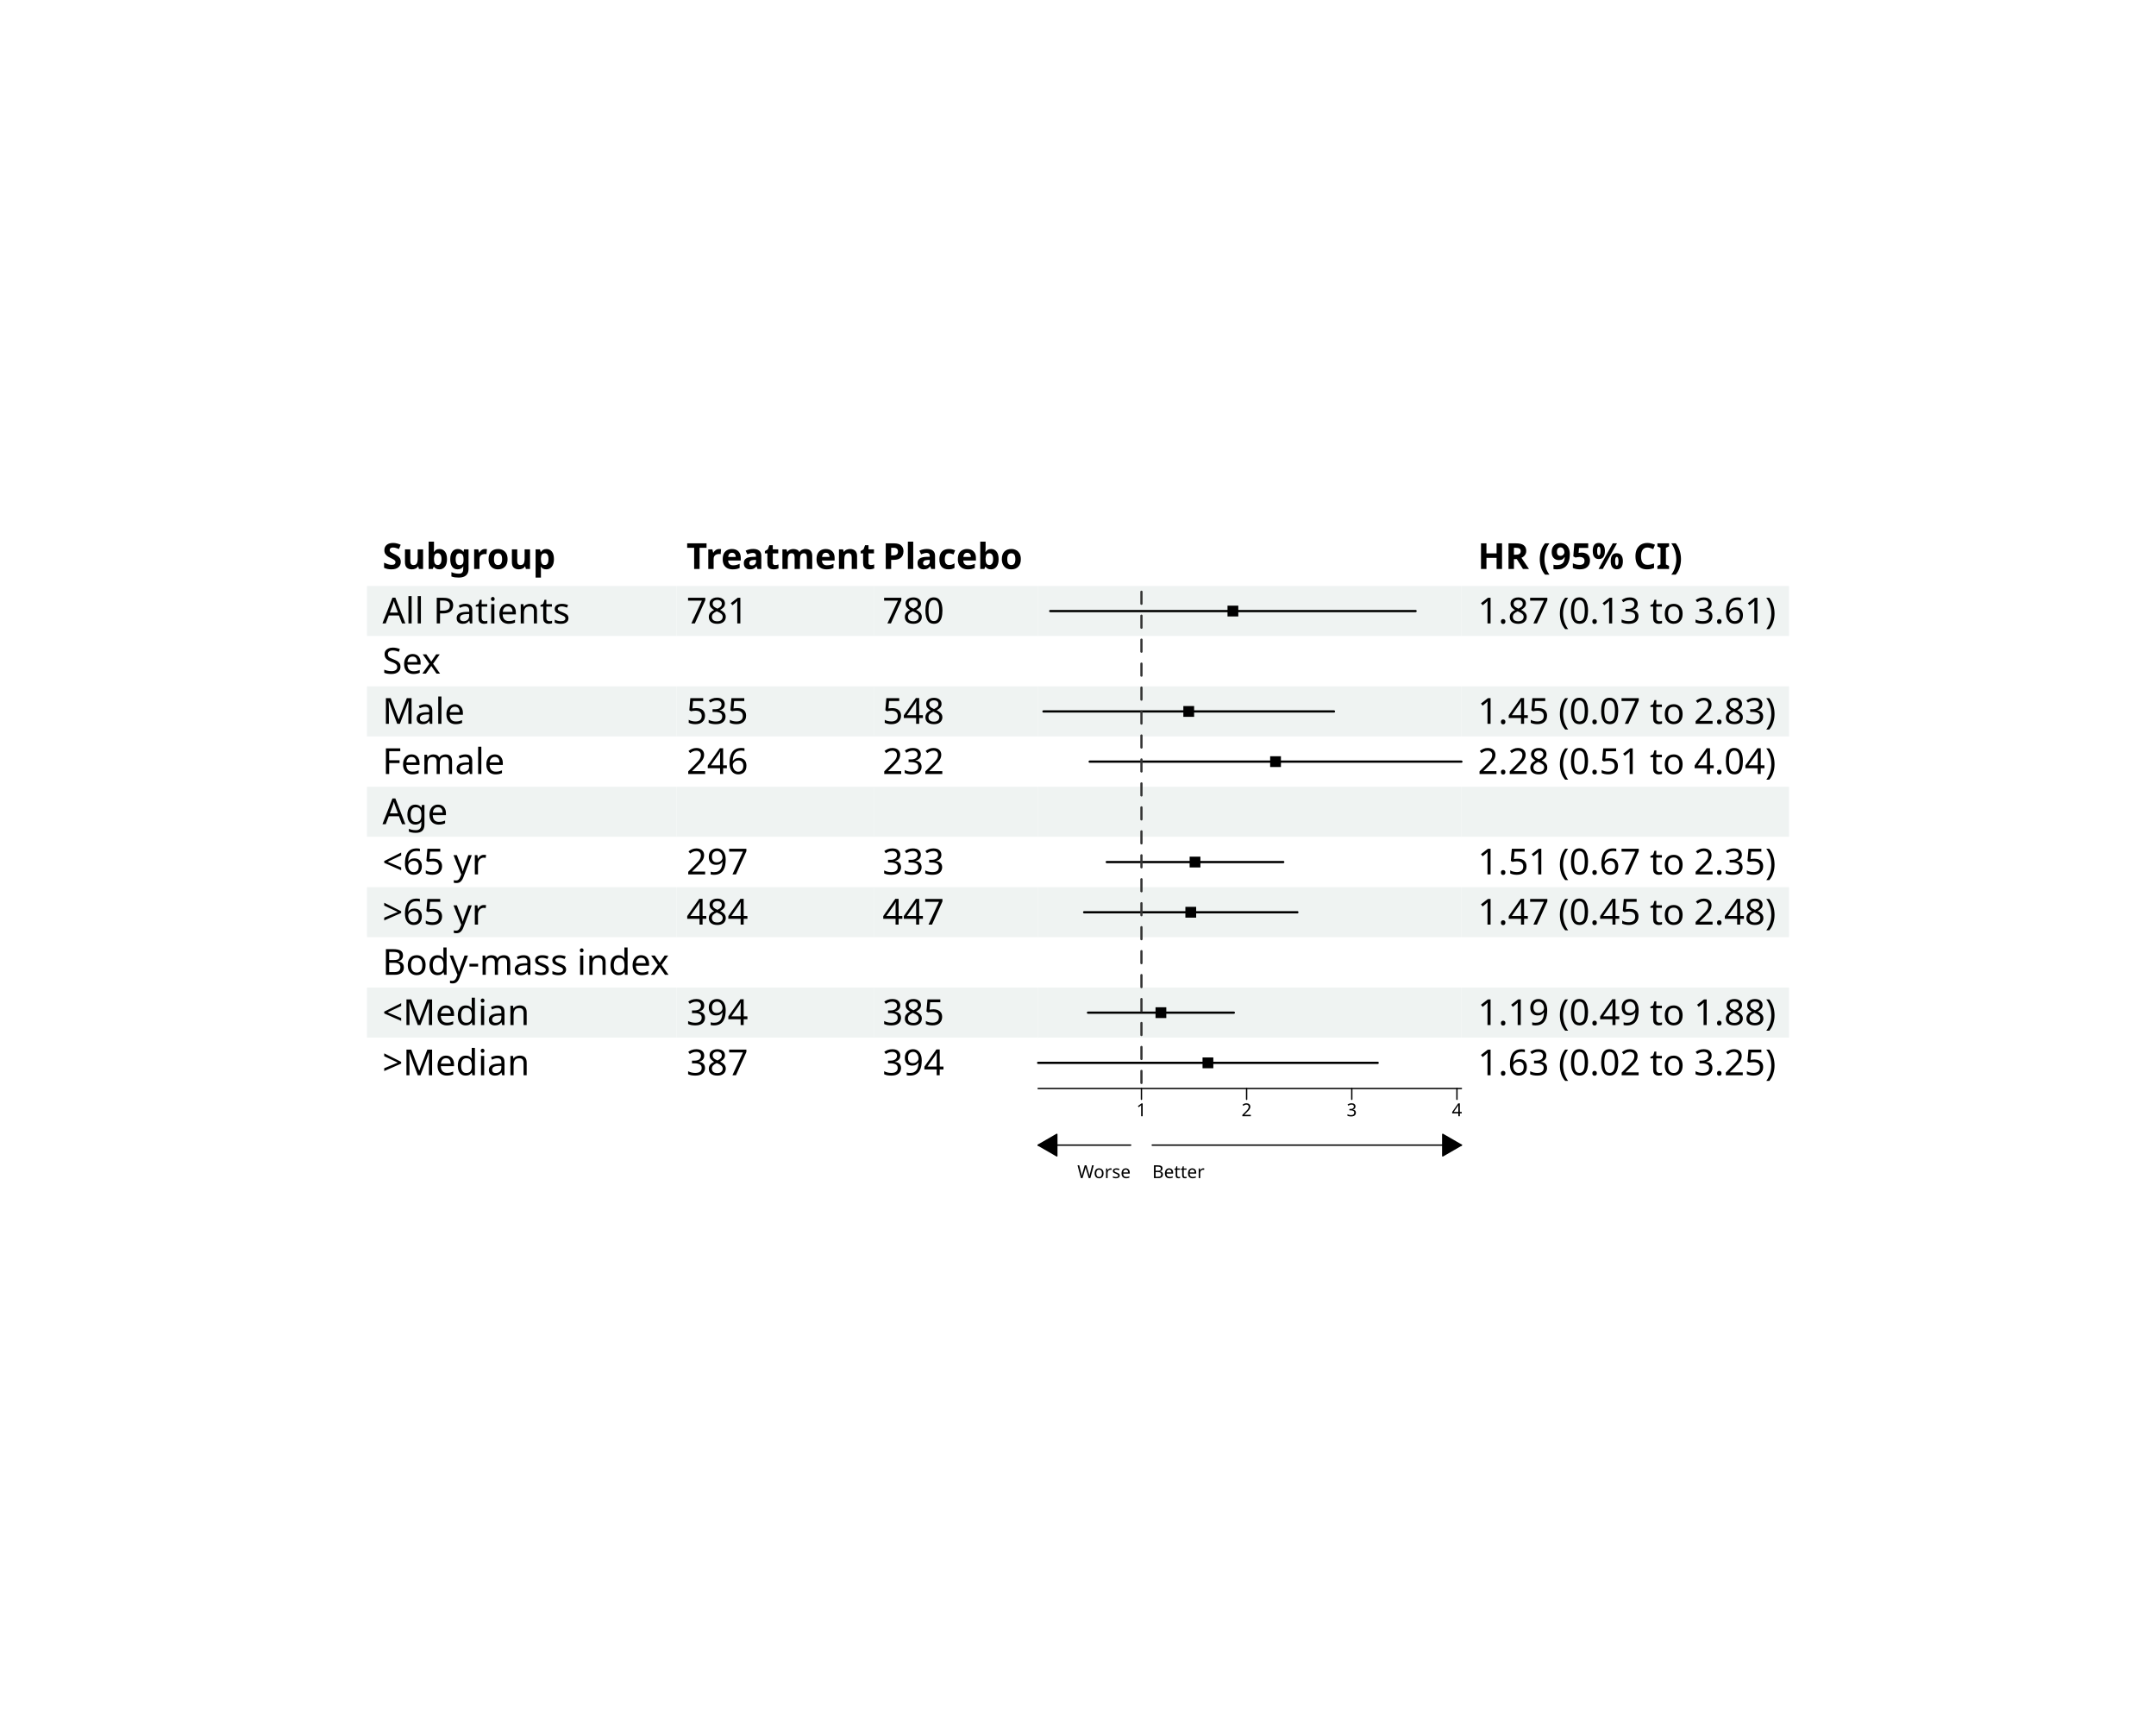
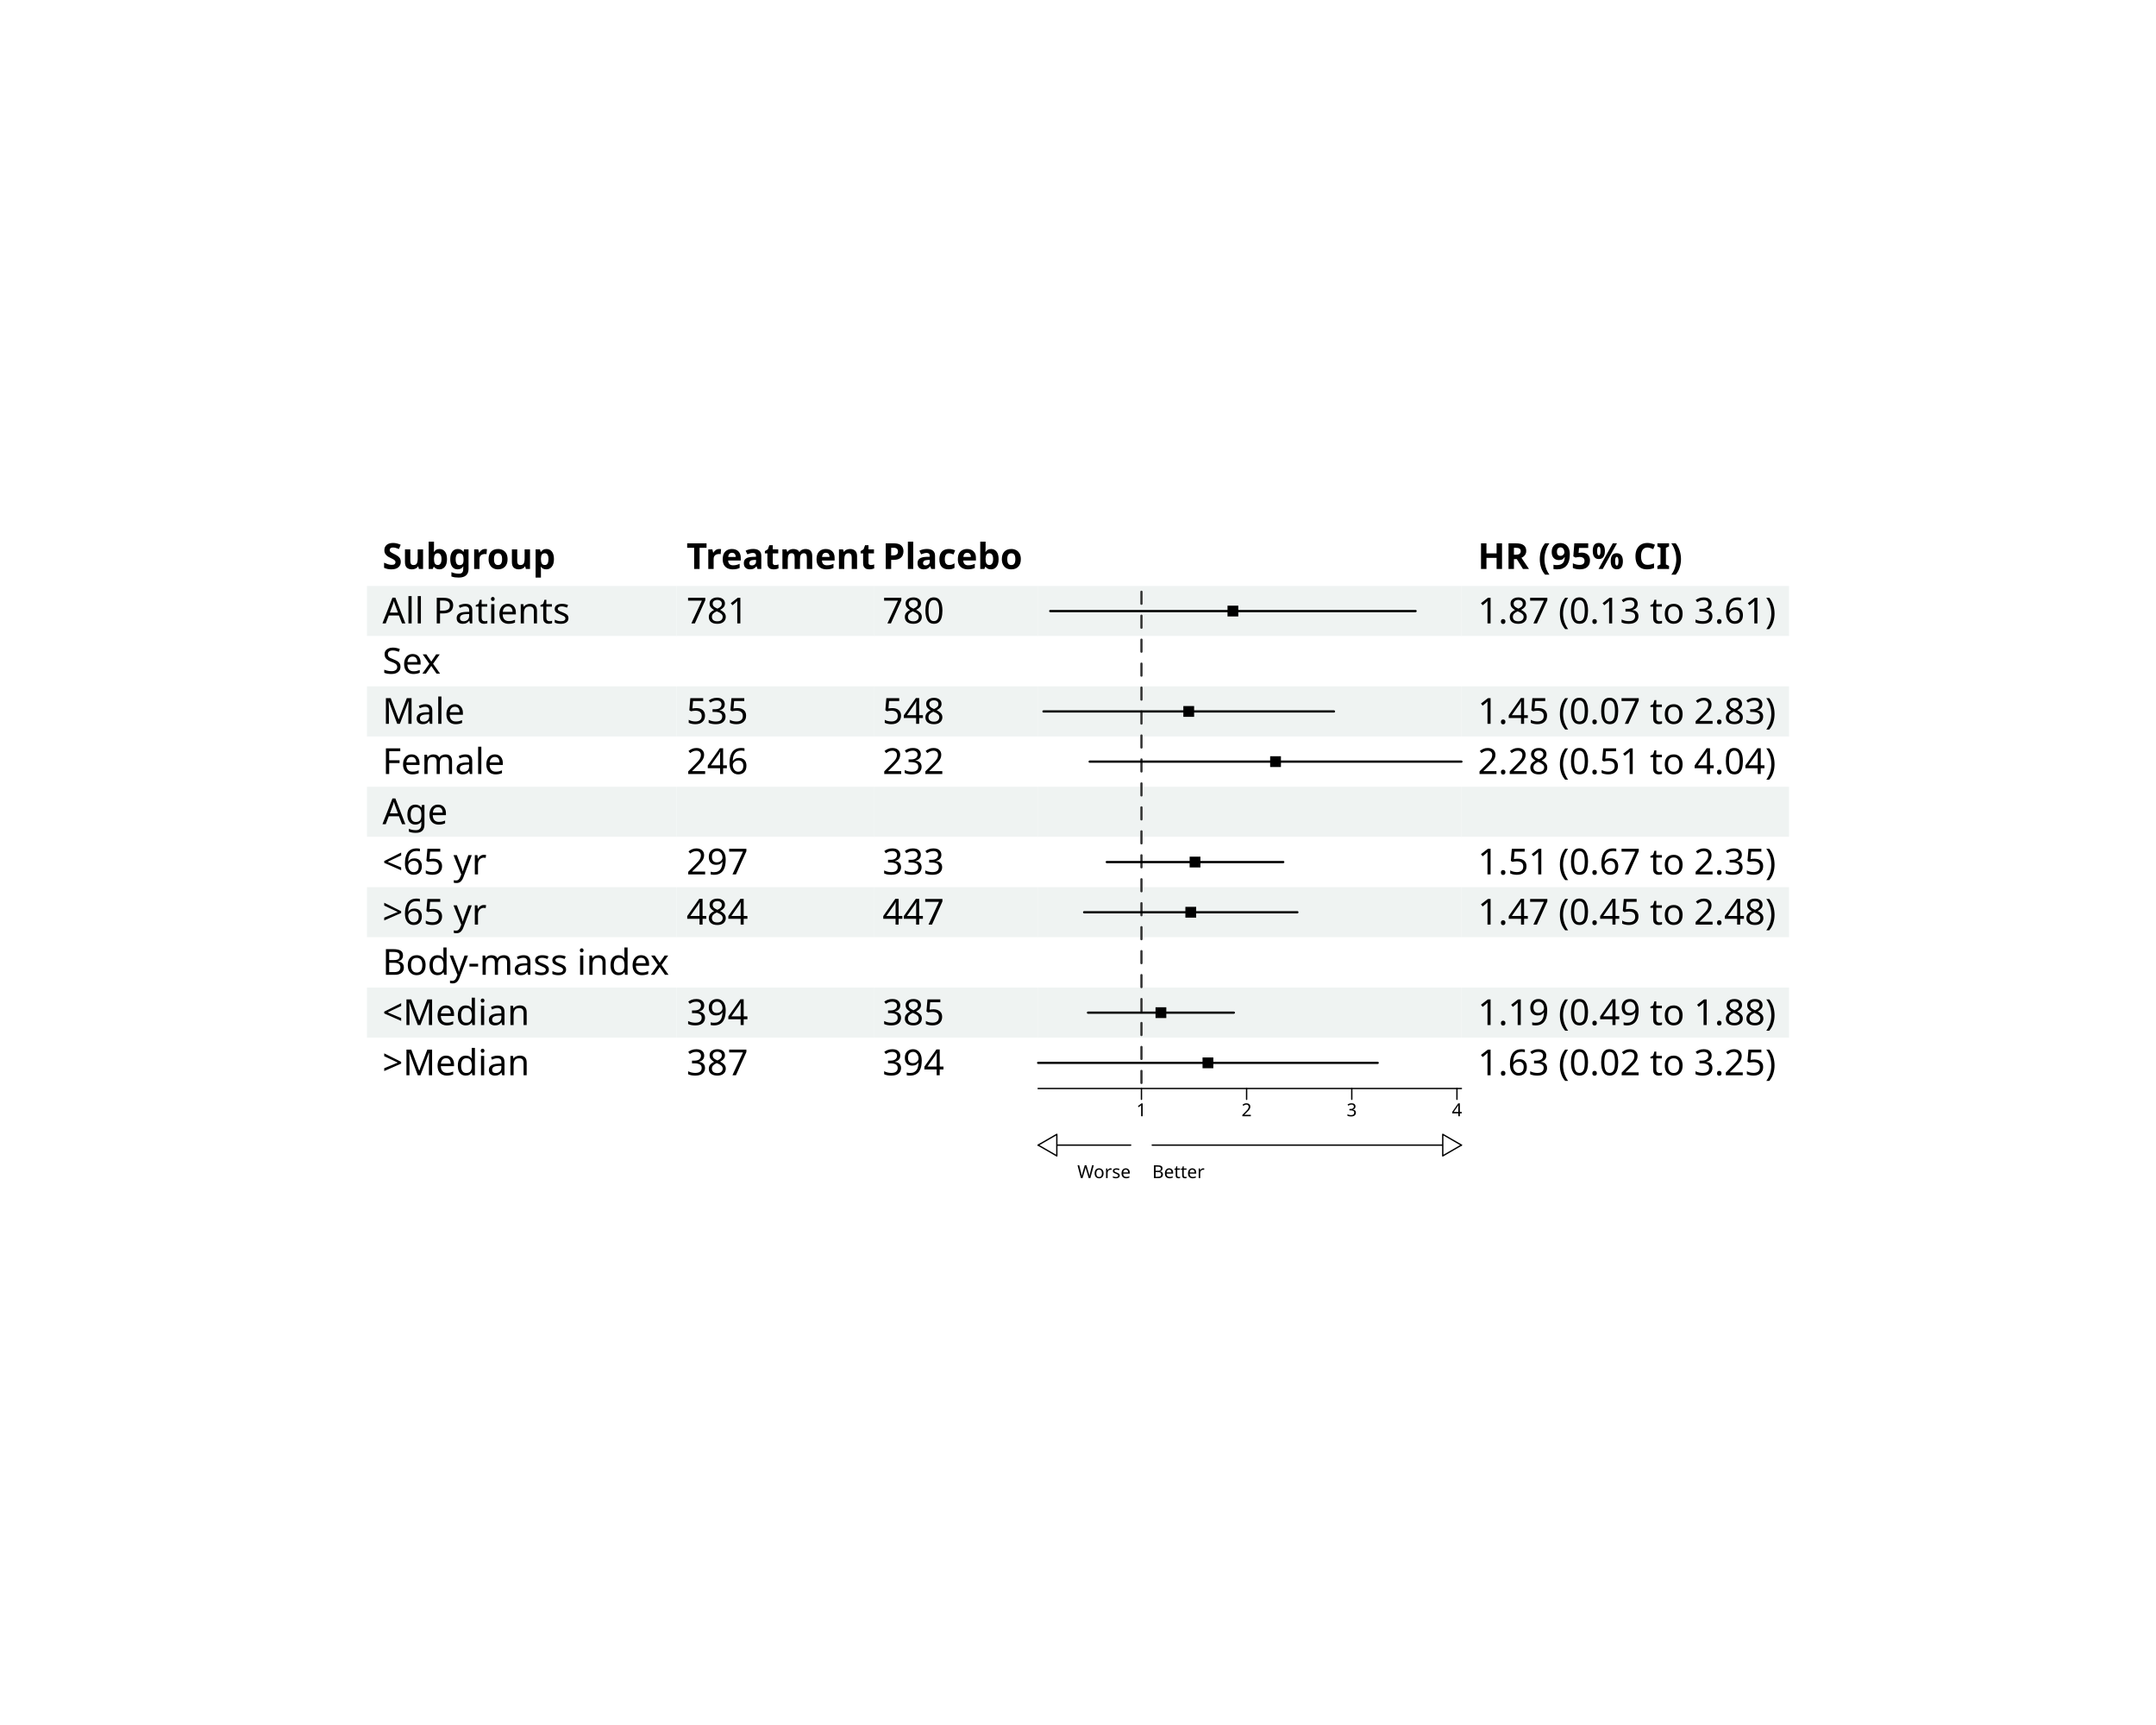
<svg xmlns="http://www.w3.org/2000/svg" class="svglite" data-engine-version="2.0" width="720.00pt" height="576.00pt" viewBox="0 0 720.00 576.00">
  <defs>
    <style type="text/css">
    .svglite line, .svglite polyline, .svglite polygon, .svglite path, .svglite rect, .svglite circle {
      fill: none;
      stroke: #000000;
      stroke-linecap: round;
      stroke-linejoin: round;
      stroke-miterlimit: 10.00;
    }
  </style>
  </defs>
  <rect width="100%" height="100%" style="stroke: none; fill: #FFFFFF;" />
  <defs>
    <clipPath id="cpMC4wMHw3MjAuMDB8MC4wMHw1NzYuMDA=">
      <rect x="0.00" y="0.00" width="720.00" height="576.00" />
    </clipPath>
  </defs>
  <g clip-path="url(#cpMC4wMHw3MjAuMDB8MC4wMHw1NzYuMDA=)">
    <rect x="122.55" y="176.06" width="103.40" height="19.60" style="stroke-width: 0.75; stroke: none; fill: #FFFFFF;" />
    <rect x="225.95" y="176.06" width="66.03" height="19.60" style="stroke-width: 0.75; stroke: none; fill: #FFFFFF;" />
    <rect x="291.98" y="176.06" width="54.71" height="19.60" style="stroke-width: 0.75; stroke: none; fill: #FFFFFF;" />
    <rect x="346.69" y="176.06" width="141.35" height="19.60" style="stroke-width: 0.75; stroke: none; fill: #FFFFFF;" />
    <rect x="488.04" y="176.06" width="109.41" height="19.60" style="stroke-width: 0.75; stroke: none; fill: #FFFFFF;" />
    <rect x="122.55" y="195.66" width="103.40" height="16.76" style="stroke-width: 0.75; stroke: none; fill: #EFF3F2;" />
    <rect x="122.55" y="212.42" width="103.40" height="16.76" style="stroke-width: 0.75; stroke: none; fill: #FFFFFF;" />
    <rect x="122.55" y="229.18" width="103.40" height="16.76" style="stroke-width: 0.75; stroke: none; fill: #EFF3F2;" />
    <rect x="122.55" y="245.94" width="103.40" height="16.76" style="stroke-width: 0.75; stroke: none; fill: #FFFFFF;" />
    <rect x="122.55" y="262.71" width="103.40" height="16.76" style="stroke-width: 0.75; stroke: none; fill: #EFF3F2;" />
    <rect x="122.55" y="279.47" width="103.40" height="16.76" style="stroke-width: 0.75; stroke: none; fill: #FFFFFF;" />
    <rect x="122.55" y="296.23" width="103.40" height="16.76" style="stroke-width: 0.75; stroke: none; fill: #EFF3F2;" />
    <rect x="122.55" y="312.99" width="103.40" height="16.76" style="stroke-width: 0.75; stroke: none; fill: #FFFFFF;" />
    <rect x="122.55" y="329.76" width="103.40" height="16.76" style="stroke-width: 0.75; stroke: none; fill: #EFF3F2;" />
    <rect x="122.55" y="346.52" width="103.40" height="16.76" style="stroke-width: 0.75; stroke: none; fill: #FFFFFF;" />
    <rect x="225.95" y="195.66" width="66.03" height="16.76" style="stroke-width: 0.75; stroke: none; fill: #EFF3F2;" />
    <rect x="225.95" y="212.42" width="66.03" height="16.76" style="stroke-width: 0.75; stroke: none; fill: #FFFFFF;" />
    <rect x="225.95" y="229.18" width="66.03" height="16.76" style="stroke-width: 0.75; stroke: none; fill: #EFF3F2;" />
    <rect x="225.95" y="245.94" width="66.03" height="16.76" style="stroke-width: 0.75; stroke: none; fill: #FFFFFF;" />
    <rect x="225.95" y="262.71" width="66.03" height="16.76" style="stroke-width: 0.75; stroke: none; fill: #EFF3F2;" />
    <rect x="225.95" y="279.47" width="66.03" height="16.76" style="stroke-width: 0.75; stroke: none; fill: #FFFFFF;" />
    <rect x="225.95" y="296.23" width="66.03" height="16.76" style="stroke-width: 0.75; stroke: none; fill: #EFF3F2;" />
    <rect x="225.95" y="312.99" width="66.03" height="16.76" style="stroke-width: 0.75; stroke: none; fill: #FFFFFF;" />
    <rect x="225.95" y="329.76" width="66.03" height="16.76" style="stroke-width: 0.75; stroke: none; fill: #EFF3F2;" />
    <rect x="225.95" y="346.52" width="66.03" height="16.76" style="stroke-width: 0.75; stroke: none; fill: #FFFFFF;" />
    <rect x="291.98" y="195.66" width="54.71" height="16.76" style="stroke-width: 0.75; stroke: none; fill: #EFF3F2;" />
    <rect x="291.98" y="212.42" width="54.71" height="16.76" style="stroke-width: 0.75; stroke: none; fill: #FFFFFF;" />
    <rect x="291.98" y="229.18" width="54.71" height="16.76" style="stroke-width: 0.75; stroke: none; fill: #EFF3F2;" />
    <rect x="291.98" y="245.94" width="54.71" height="16.76" style="stroke-width: 0.75; stroke: none; fill: #FFFFFF;" />
    <rect x="291.98" y="262.71" width="54.71" height="16.76" style="stroke-width: 0.75; stroke: none; fill: #EFF3F2;" />
    <rect x="291.98" y="279.47" width="54.71" height="16.76" style="stroke-width: 0.75; stroke: none; fill: #FFFFFF;" />
    <rect x="291.98" y="296.23" width="54.71" height="16.76" style="stroke-width: 0.75; stroke: none; fill: #EFF3F2;" />
    <rect x="291.98" y="312.99" width="54.71" height="16.76" style="stroke-width: 0.75; stroke: none; fill: #FFFFFF;" />
    <rect x="291.98" y="329.76" width="54.71" height="16.76" style="stroke-width: 0.75; stroke: none; fill: #EFF3F2;" />
    <rect x="291.98" y="346.52" width="54.71" height="16.76" style="stroke-width: 0.75; stroke: none; fill: #FFFFFF;" />
    <rect x="346.69" y="195.66" width="141.35" height="16.76" style="stroke-width: 0.75; stroke: none; fill: #EFF3F2;" />
    <rect x="346.69" y="212.42" width="141.35" height="16.76" style="stroke-width: 0.75; stroke: none; fill: #FFFFFF;" />
    <rect x="346.69" y="229.18" width="141.35" height="16.76" style="stroke-width: 0.75; stroke: none; fill: #EFF3F2;" />
    <rect x="346.69" y="245.94" width="141.35" height="16.76" style="stroke-width: 0.75; stroke: none; fill: #FFFFFF;" />
    <rect x="346.69" y="262.71" width="141.35" height="16.76" style="stroke-width: 0.75; stroke: none; fill: #EFF3F2;" />
    <rect x="346.69" y="279.47" width="141.35" height="16.76" style="stroke-width: 0.75; stroke: none; fill: #FFFFFF;" />
    <rect x="346.69" y="296.23" width="141.35" height="16.76" style="stroke-width: 0.75; stroke: none; fill: #EFF3F2;" />
    <rect x="346.69" y="312.99" width="141.35" height="16.76" style="stroke-width: 0.75; stroke: none; fill: #FFFFFF;" />
    <rect x="346.69" y="329.76" width="141.35" height="16.76" style="stroke-width: 0.75; stroke: none; fill: #EFF3F2;" />
    <rect x="346.69" y="346.52" width="141.35" height="16.76" style="stroke-width: 0.75; stroke: none; fill: #FFFFFF;" />
    <rect x="488.04" y="195.66" width="109.41" height="16.76" style="stroke-width: 0.75; stroke: none; fill: #EFF3F2;" />
    <rect x="488.04" y="212.42" width="109.41" height="16.76" style="stroke-width: 0.75; stroke: none; fill: #FFFFFF;" />
    <rect x="488.04" y="229.18" width="109.41" height="16.76" style="stroke-width: 0.75; stroke: none; fill: #EFF3F2;" />
    <rect x="488.04" y="245.94" width="109.41" height="16.76" style="stroke-width: 0.75; stroke: none; fill: #FFFFFF;" />
    <rect x="488.04" y="262.71" width="109.41" height="16.76" style="stroke-width: 0.75; stroke: none; fill: #EFF3F2;" />
    <rect x="488.04" y="279.47" width="109.41" height="16.76" style="stroke-width: 0.75; stroke: none; fill: #FFFFFF;" />
    <rect x="488.04" y="296.23" width="109.41" height="16.76" style="stroke-width: 0.75; stroke: none; fill: #EFF3F2;" />
    <rect x="488.04" y="312.99" width="109.41" height="16.76" style="stroke-width: 0.75; stroke: none; fill: #FFFFFF;" />
    <rect x="488.04" y="329.76" width="109.41" height="16.76" style="stroke-width: 0.75; stroke: none; fill: #EFF3F2;" />
    <rect x="488.04" y="346.52" width="109.41" height="16.76" style="stroke-width: 0.75; stroke: none; fill: #FFFFFF;" />
    <text x="127.72" y="189.99" style="font-size: 12.00px; font-weight: bold; font-family: sans;" textLength="52.05px" lengthAdjust="spacingAndGlyphs">Subgroup</text>
    <text x="127.72" y="208.17" style="font-size: 12.00px; font-family: sans;" textLength="70.03px" lengthAdjust="spacingAndGlyphs">   All Patients</text>
    <text x="229.25" y="189.99" style="font-size: 12.00px; font-weight: bold; font-family: sans;" textLength="54.69px" lengthAdjust="spacingAndGlyphs">Treatment</text>
    <text x="127.72" y="224.93" style="font-size: 12.00px; font-family: sans;" textLength="20.69px" lengthAdjust="spacingAndGlyphs">Sex</text>
    <text x="294.72" y="189.99" style="font-size: 12.00px; font-weight: bold; font-family: sans;" textLength="43.37px" lengthAdjust="spacingAndGlyphs">Placebo</text>
    <text x="127.72" y="241.69" style="font-size: 12.00px; font-family: sans;" textLength="42.68px" lengthAdjust="spacingAndGlyphs">     Male</text>
    <text x="353.76" y="189.99" style="font-size: 12.00px; font-weight: bold; font-family: sans;" textLength="3.33px" lengthAdjust="spacingAndGlyphs"> </text>
    <text x="127.72" y="258.45" style="font-size: 12.00px; font-family: sans;" textLength="56.69px" lengthAdjust="spacingAndGlyphs">     Female</text>
    <text x="493.51" y="189.99" style="font-size: 12.00px; font-weight: bold; font-family: sans;" textLength="68.02px" lengthAdjust="spacingAndGlyphs">HR (95% CI)</text>
    <text x="127.72" y="275.22" style="font-size: 12.00px; font-family: sans;" textLength="21.36px" lengthAdjust="spacingAndGlyphs">Age</text>
    <text x="127.72" y="291.98" style="font-size: 12.00px; font-family: sans;" textLength="50.36px" lengthAdjust="spacingAndGlyphs">     &lt;65 yr</text>
    <text x="127.72" y="308.74" style="font-size: 12.00px; font-family: sans;" textLength="50.36px" lengthAdjust="spacingAndGlyphs">     &gt;65 yr</text>
    <text x="127.72" y="325.50" style="font-size: 12.00px; font-family: sans;" textLength="92.07px" lengthAdjust="spacingAndGlyphs">Body-mass index</text>
    <text x="127.72" y="342.27" style="font-size: 12.00px; font-family: sans;" textLength="63.04px" lengthAdjust="spacingAndGlyphs">     &lt;Median</text>
    <text x="127.72" y="359.03" style="font-size: 12.00px; font-family: sans;" textLength="63.04px" lengthAdjust="spacingAndGlyphs">     &gt;Median</text>
    <text x="229.25" y="208.17" style="font-size: 12.00px; font-family: sans;" textLength="20.02px" lengthAdjust="spacingAndGlyphs">781</text>
    <text x="229.25" y="241.69" style="font-size: 12.00px; font-family: sans;" textLength="20.02px" lengthAdjust="spacingAndGlyphs">535</text>
    <text x="229.25" y="258.45" style="font-size: 12.00px; font-family: sans;" textLength="20.02px" lengthAdjust="spacingAndGlyphs">246</text>
    <text x="229.25" y="291.98" style="font-size: 12.00px; font-family: sans;" textLength="20.02px" lengthAdjust="spacingAndGlyphs">297</text>
    <text x="229.25" y="308.74" style="font-size: 12.00px; font-family: sans;" textLength="20.02px" lengthAdjust="spacingAndGlyphs">484</text>
    <text x="229.25" y="342.27" style="font-size: 12.00px; font-family: sans;" textLength="20.02px" lengthAdjust="spacingAndGlyphs">394</text>
    <text x="229.25" y="359.03" style="font-size: 12.00px; font-family: sans;" textLength="20.02px" lengthAdjust="spacingAndGlyphs">387</text>
    <text x="294.72" y="208.17" style="font-size: 12.00px; font-family: sans;" textLength="20.02px" lengthAdjust="spacingAndGlyphs">780</text>
    <text x="294.72" y="241.69" style="font-size: 12.00px; font-family: sans;" textLength="20.02px" lengthAdjust="spacingAndGlyphs">548</text>
    <text x="294.72" y="258.45" style="font-size: 12.00px; font-family: sans;" textLength="20.02px" lengthAdjust="spacingAndGlyphs">232</text>
    <text x="294.72" y="291.98" style="font-size: 12.00px; font-family: sans;" textLength="20.02px" lengthAdjust="spacingAndGlyphs">333</text>
    <text x="294.72" y="308.74" style="font-size: 12.00px; font-family: sans;" textLength="20.02px" lengthAdjust="spacingAndGlyphs">447</text>
    <text x="294.72" y="342.27" style="font-size: 12.00px; font-family: sans;" textLength="20.02px" lengthAdjust="spacingAndGlyphs">385</text>
    <text x="294.72" y="359.03" style="font-size: 12.00px; font-family: sans;" textLength="20.02px" lengthAdjust="spacingAndGlyphs">394</text>
    <text x="353.76" y="208.17" style="font-size: 12.00px; font-family: sans;" textLength="130.01px" lengthAdjust="spacingAndGlyphs">                                       </text>
    <text x="353.76" y="224.93" style="font-size: 12.00px; font-family: sans;" textLength="130.01px" lengthAdjust="spacingAndGlyphs">                                       </text>
    <text x="353.76" y="241.69" style="font-size: 12.00px; font-family: sans;" textLength="130.01px" lengthAdjust="spacingAndGlyphs">                                       </text>
    <text x="353.76" y="258.45" style="font-size: 12.00px; font-family: sans;" textLength="130.01px" lengthAdjust="spacingAndGlyphs">                                       </text>
    <text x="353.76" y="275.22" style="font-size: 12.00px; font-family: sans;" textLength="130.01px" lengthAdjust="spacingAndGlyphs">                                       </text>
    <text x="353.76" y="291.98" style="font-size: 12.00px; font-family: sans;" textLength="130.01px" lengthAdjust="spacingAndGlyphs">                                       </text>
    <text x="353.76" y="308.74" style="font-size: 12.00px; font-family: sans;" textLength="130.01px" lengthAdjust="spacingAndGlyphs">                                       </text>
    <text x="353.76" y="325.50" style="font-size: 12.00px; font-family: sans;" textLength="130.01px" lengthAdjust="spacingAndGlyphs">                                       </text>
    <text x="353.76" y="342.27" style="font-size: 12.00px; font-family: sans;" textLength="130.01px" lengthAdjust="spacingAndGlyphs">                                       </text>
    <text x="353.76" y="359.03" style="font-size: 12.00px; font-family: sans;" textLength="130.01px" lengthAdjust="spacingAndGlyphs">                                       </text>
    <text x="493.51" y="208.17" style="font-size: 12.00px; font-family: sans;" textLength="98.07px" lengthAdjust="spacingAndGlyphs">1.87 (0.13 to 3.61)</text>
    <text x="493.51" y="241.69" style="font-size: 12.00px; font-family: sans;" textLength="98.07px" lengthAdjust="spacingAndGlyphs">1.45 (0.07 to 2.83)</text>
    <text x="493.51" y="258.45" style="font-size: 12.00px; font-family: sans;" textLength="98.07px" lengthAdjust="spacingAndGlyphs">2.28 (0.51 to 4.04)</text>
    <text x="493.51" y="291.98" style="font-size: 12.00px; font-family: sans;" textLength="98.07px" lengthAdjust="spacingAndGlyphs">1.51 (0.67 to 2.35)</text>
    <text x="493.51" y="308.74" style="font-size: 12.00px; font-family: sans;" textLength="98.07px" lengthAdjust="spacingAndGlyphs">1.47 (0.45 to 2.48)</text>
    <text x="493.51" y="342.27" style="font-size: 12.00px; font-family: sans;" textLength="98.07px" lengthAdjust="spacingAndGlyphs">1.19 (0.49 to 1.88)</text>
    <text x="493.51" y="359.03" style="font-size: 12.00px; font-family: sans;" textLength="98.07px" lengthAdjust="spacingAndGlyphs">1.63 (0.02 to 3.25)</text>
+     <line x1="381.19" y1="361.60" x2="381.19" y2="197.33" style="stroke-width: 0.75; stroke: #333333; stroke-dasharray: 4.00,4.00;" />
    <polyline points="350.73,204.04 472.74,204.04 " style="stroke-width: 0.75;" />
    <polygon points="409.93,205.84 413.53,205.84 413.53,202.24 409.93,202.24 " style="stroke-width: 0.75; stroke: none; fill: #000000;" />
    <polyline points="348.47,237.56 445.48,237.56 " style="stroke-width: 0.75;" />
    <polygon points="395.18,239.36 398.78,239.36 398.78,235.76 395.18,235.76 " style="stroke-width: 0.75; stroke: none; fill: #000000;" />
    <polyline points="363.90,254.32 488.04,254.32 " style="stroke-width: 0.75;" />
    <polygon points="424.17,256.12 427.77,256.12 427.77,252.52 424.17,252.52 " style="stroke-width: 0.75; stroke: none; fill: #000000;" />
    <polyline points="369.61,287.85 428.54,287.85 " style="stroke-width: 0.75;" />
    <polygon points="397.28,289.65 400.88,289.65 400.88,286.05 397.28,286.05 " style="stroke-width: 0.75; stroke: none; fill: #000000;" />
    <polyline points="362.05,304.61 433.26,304.61 " style="stroke-width: 0.75;" />
    <polygon points="395.86,306.41 399.46,306.41 399.46,302.81 395.86,302.81 " style="stroke-width: 0.75; stroke: none; fill: #000000;" />
    <polyline points="363.34,338.14 412.04,338.14 " style="stroke-width: 0.75;" />
    <polygon points="385.89,339.94 389.49,339.94 389.49,336.34 385.89,336.34 " style="stroke-width: 0.75; stroke: none; fill: #000000;" />
    <polyline points="346.69,354.90 460.08,354.90 " style="stroke-width: 0.75;" />
    <polygon points="401.59,356.70 405.19,356.70 405.19,353.10 401.59,353.10 " style="stroke-width: 0.75; stroke: none; fill: #000000;" />
-     <line x1="381.19" y1="361.60" x2="381.19" y2="197.33" style="stroke-width: 0.75; stroke: #333333; stroke-dasharray: 4.00,4.00;" />
    <polyline points="346.69,363.47 488.04,363.47 " style="stroke-width: 0.45;" />
    <line x1="381.19" y1="363.47" x2="381.19" y2="367.07" style="stroke-width: 0.45;" />
    <line x1="416.31" y1="363.47" x2="416.31" y2="367.07" style="stroke-width: 0.45;" />
    <line x1="451.43" y1="363.47" x2="451.43" y2="367.07" style="stroke-width: 0.45;" />
    <line x1="486.55" y1="363.47" x2="486.55" y2="367.07" style="stroke-width: 0.45;" />
    <text x="381.19" y="372.74" text-anchor="middle" style="font-size: 6.00px; font-family: sans;" textLength="3.34px" lengthAdjust="spacingAndGlyphs">1</text>
    <text x="416.31" y="372.74" text-anchor="middle" style="font-size: 6.00px; font-family: sans;" textLength="3.34px" lengthAdjust="spacingAndGlyphs">2</text>
    <text x="451.43" y="372.74" text-anchor="middle" style="font-size: 6.00px; font-family: sans;" textLength="3.34px" lengthAdjust="spacingAndGlyphs">3</text>
    <text x="486.55" y="372.74" text-anchor="middle" style="font-size: 6.00px; font-family: sans;" textLength="3.34px" lengthAdjust="spacingAndGlyphs">4</text>
    <text x="377.59" y="393.39" text-anchor="end" style="font-size: 6.00px; font-family: sans;" textLength="17.34px" lengthAdjust="spacingAndGlyphs">Worse</text>
    <line x1="346.69" y1="382.37" x2="377.59" y2="382.37" style="stroke-width: 0.45;" />
-     <polygon points="352.93,378.77 346.69,382.37 352.93,385.97 " style="stroke-width: 0.45; fill: #000000;" />
+     <polygon points="352.93,378.77 346.69,382.37 352.93,385.97 " style="stroke-width: 0.45; fill: #FFFFFF;" />
    <text x="384.79" y="393.39" style="font-size: 6.00px; font-family: sans;" textLength="16.01px" lengthAdjust="spacingAndGlyphs">Better</text>
    <line x1="488.04" y1="382.37" x2="384.79" y2="382.37" style="stroke-width: 0.45;" />
-     <polygon points="481.81,385.97 488.04,382.37 481.81,378.77 " style="stroke-width: 0.45; fill: #000000;" />
+     <polygon points="481.81,385.97 488.04,382.37 481.81,378.77 " style="stroke-width: 0.45; fill: #FFFFFF;" />
  </g>
</svg>
